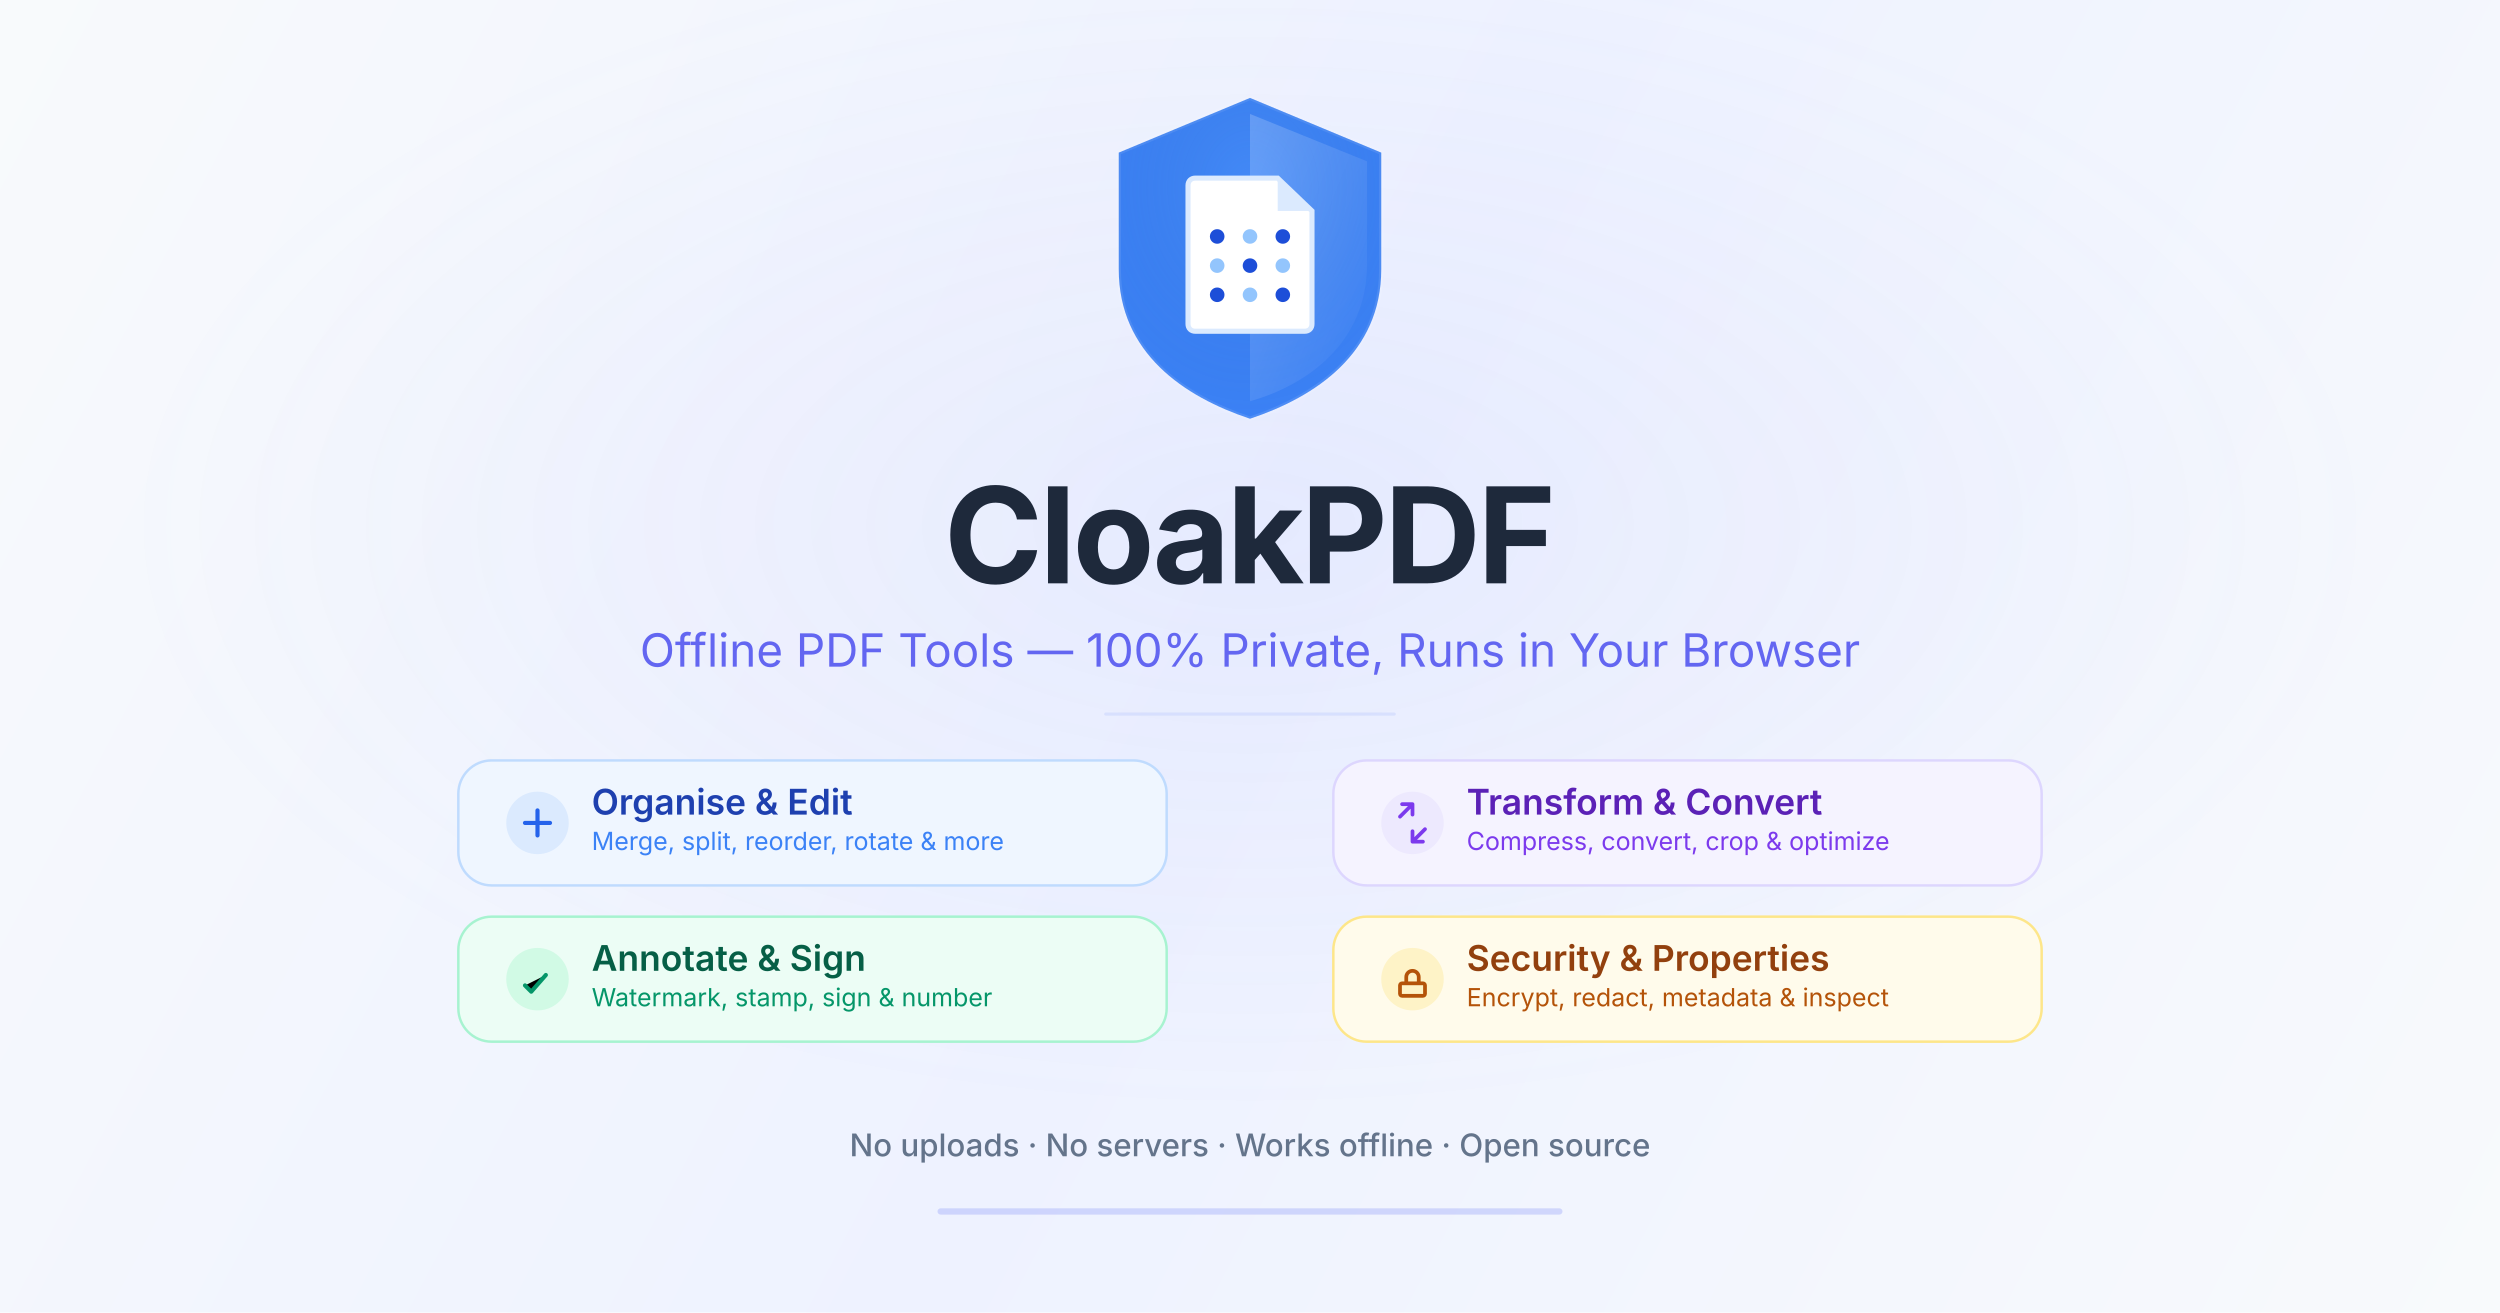
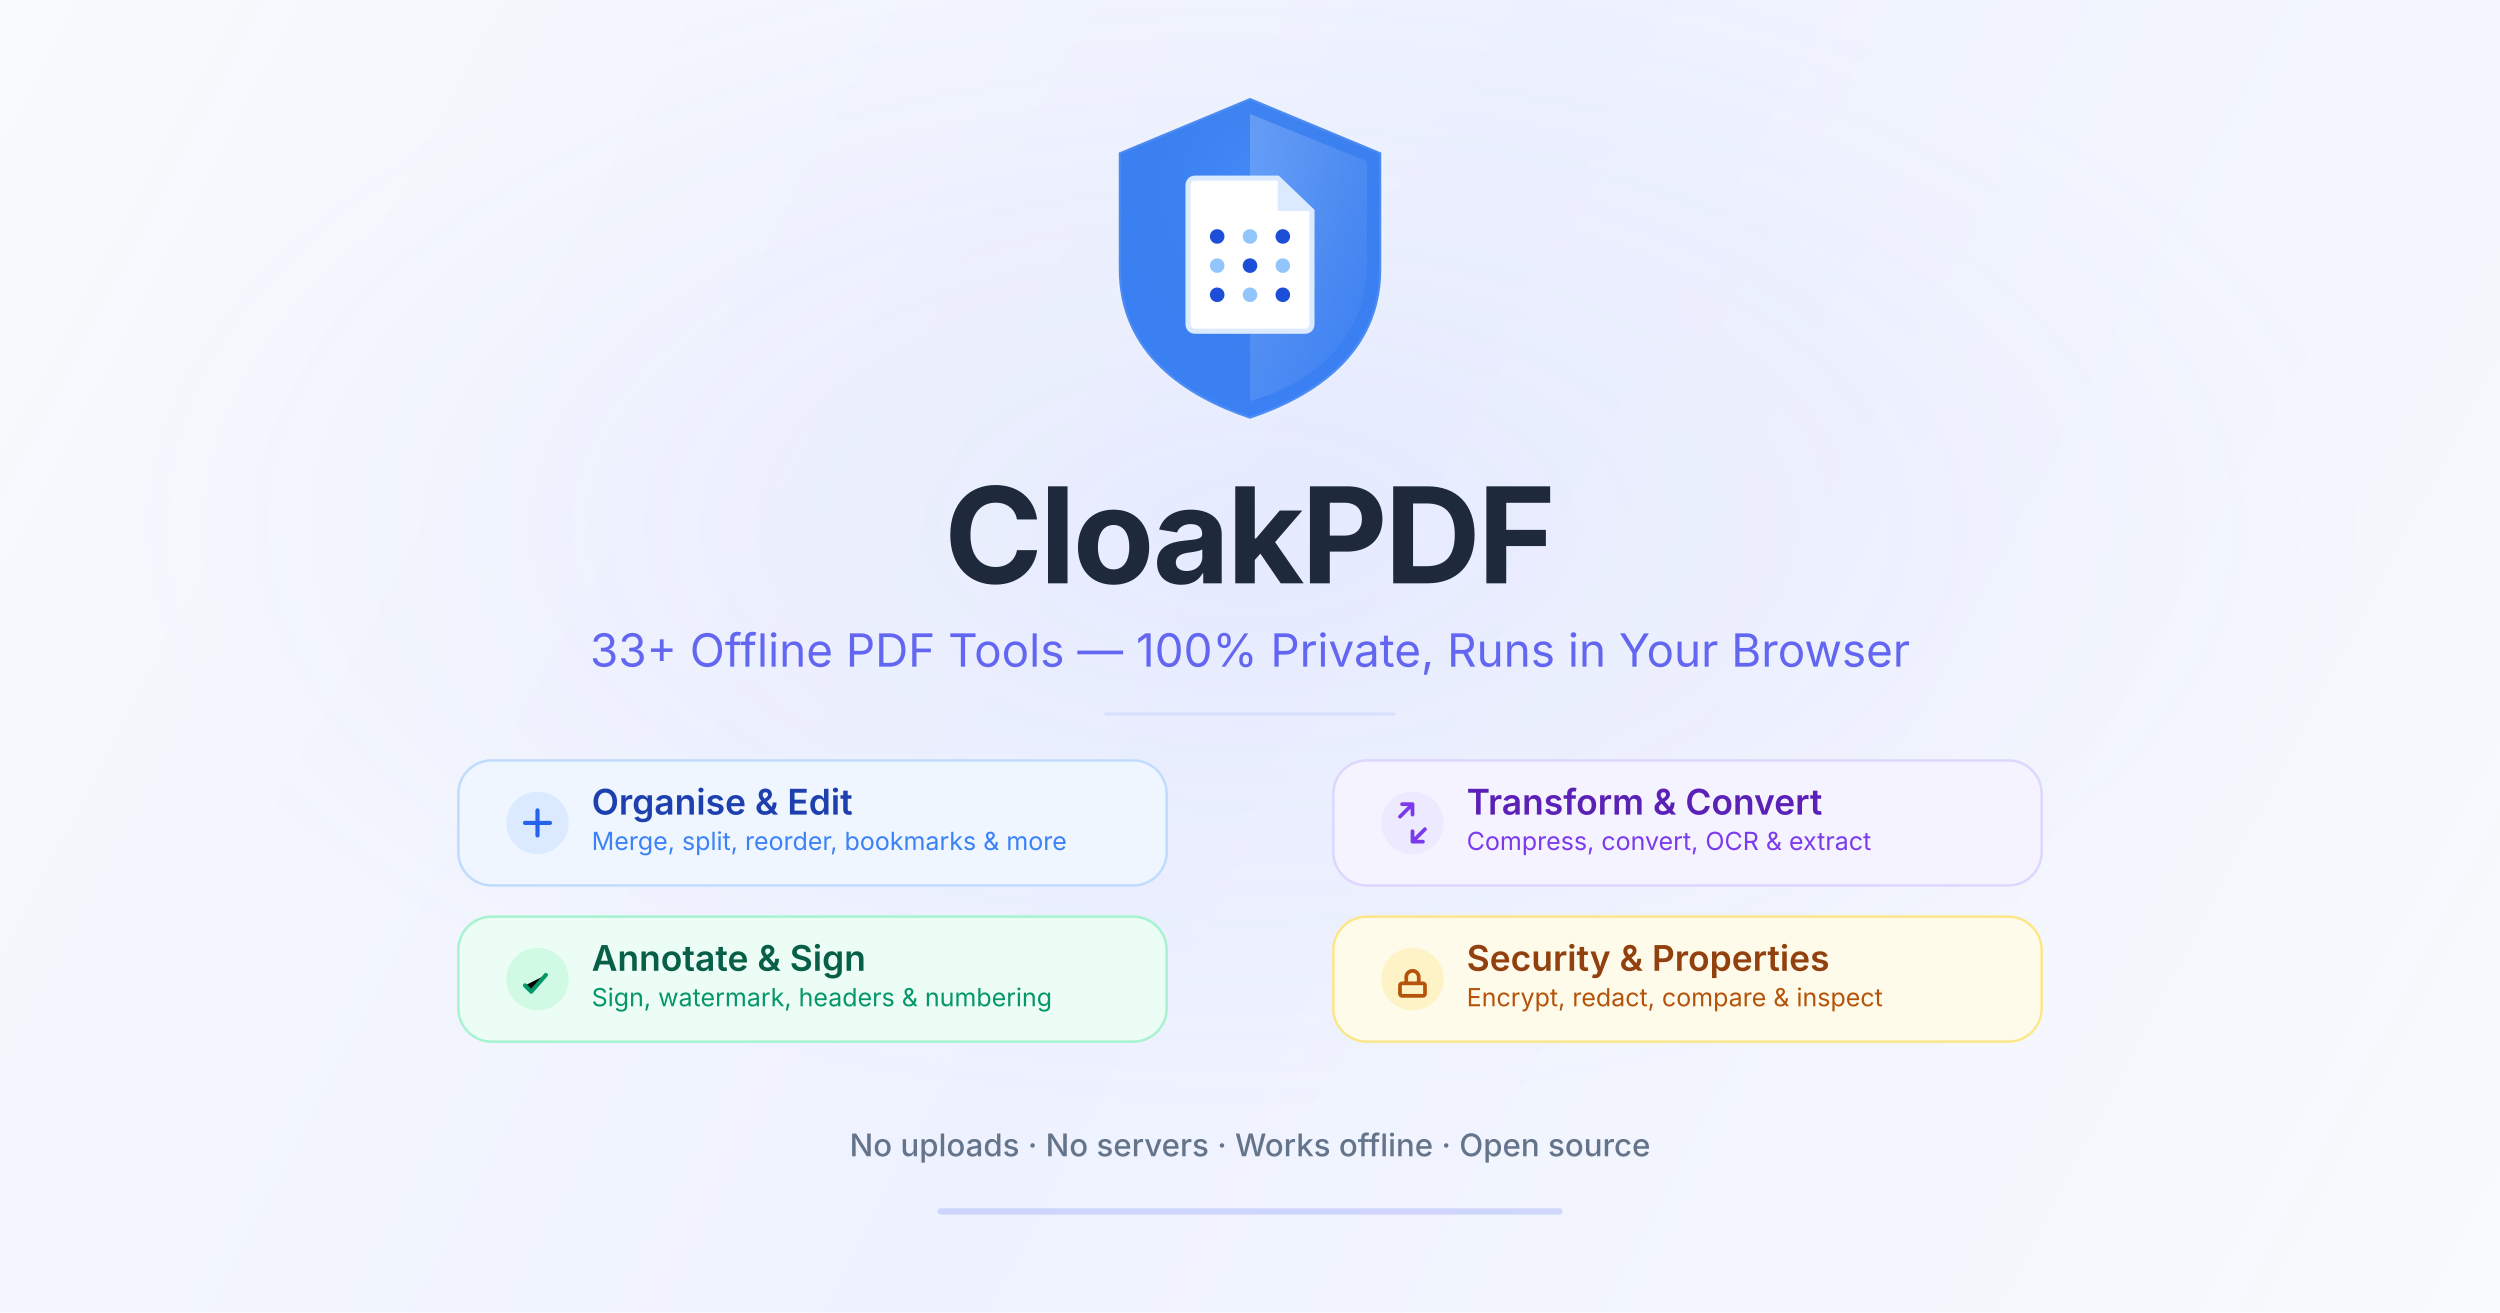
<svg xmlns="http://www.w3.org/2000/svg" width="1200" height="630" viewBox="0 0 1200 630">
  <defs>
    <linearGradient id="bg" x1="0" y1="0" x2="1200" y2="630" gradientUnits="userSpaceOnUse">
      <stop offset="0%" stop-color="#F8FAFC" />
      <stop offset="50%" stop-color="#EEF2FF" />
      <stop offset="100%" stop-color="#F8FAFC" />
    </linearGradient>
    <linearGradient id="shieldGrad" x1="0" y1="4" x2="0" y2="44">
      <stop offset="0%" stop-color="#3B82F6" />
      <stop offset="100%" stop-color="#1E40AF" />
    </linearGradient>
    <radialGradient id="innerGlow" cx="50%" cy="28%" r="75%">
      <stop offset="0%" stop-color="#60A5FA" stop-opacity="0.22" />
      <stop offset="100%" stop-color="#1E3A8A" stop-opacity="0" />
    </radialGradient>
    <linearGradient id="docGrad" x1="16" y1="14" x2="34" y2="36">
      <stop offset="0%" stop-color="#FFFFFF" />
      <stop offset="100%" stop-color="#EFF4FF" />
    </linearGradient>
    <linearGradient id="highlight" x1="0" y1="0" x2="1" y2="1">
      <stop offset="0%" stop-color="#FFFFFF" stop-opacity="0.20" />
      <stop offset="100%" stop-color="#FFFFFF" stop-opacity="0" />
    </linearGradient>
    <radialGradient id="glow" cx="50%" cy="40%" r="45%">
      <stop offset="0%" stop-color="#818CF8" stop-opacity="0.08" />
      <stop offset="100%" stop-color="#818CF8" stop-opacity="0" />
    </radialGradient>
  </defs>
  <rect width="1200" height="630" fill="url(#bg)" />
  <rect width="1200" height="630" fill="url(#glow)" />
  <g transform="translate(516, 40) scale(3.5)">
    <path d="M24 2 L42 9.5 V25.5 C42 37 33 43 24 46 C15 43 6 37 6 25.5 V9.5 L24 2Z" fill="url(#shieldGrad)" stroke="rgba(255,255,255,0.10)" stroke-width="0.6" />
    <path d="M24 2 L42 9.5 V25.5 C42 37 33 43 24 46 C15 43 6 37 6 25.5 V9.5 L24 2Z" fill="url(#innerGlow)" />
    <path d="M24 4.2 L40.05 10.7 V24.8 C40.05 35.6 31.8 41.4 24 43.6 V4.2Z" fill="url(#highlight)" />
    <g>
      <path d="M15.5 14 C15.5 13.4 15.9 13 16.5 13 H27.8 L32.5 17.5 V33 C32.5 33.6 32.1 34 31.5 34 H16.5 C15.9 34 15.5 33.6 15.5 33 V14Z" fill="url(#docGrad)" stroke="#DBEAFE" stroke-width="0.7" />
      <path d="M27.8 13V17.5H32.5" fill="#DBEAFE" />
    </g>
    <g>
      <circle cx="19.5" cy="21" r="1" fill="#1D4ED8" />
      <circle cx="24" cy="21" r="1" fill="#93C5FD" />
      <circle cx="28.5" cy="21" r="1" fill="#1D4ED8" />
      <circle cx="19.5" cy="25" r="1" fill="#93C5FD" />
      <circle cx="24" cy="25" r="1" fill="#1D4ED8" />
      <circle cx="28.5" cy="25" r="1" fill="#93C5FD" />
      <circle cx="19.5" cy="29" r="1" fill="#1D4ED8" />
      <circle cx="24" cy="29" r="1" fill="#93C5FD" />
      <circle cx="28.5" cy="29" r="1" fill="#1D4ED8" />
    </g>
  </g>
  <text x="600" y="280" text-anchor="middle" font-family="system-ui, -apple-system, 'Segoe UI', sans-serif" font-size="64" font-weight="700" fill="#1E293B" letter-spacing="-1.5">CloakPDF</text>
-   <text x="600" y="320" text-anchor="middle" font-family="system-ui, -apple-system, 'Segoe UI', sans-serif" font-size="22" font-weight="400" fill="#6366F1">Offline PDF Tools — 100% Private, Runs in Your Browser</text>
+   <text x="600" y="320" text-anchor="middle" font-family="system-ui, -apple-system, 'Segoe UI', sans-serif" font-size="22" font-weight="400" fill="#6366F1">33+ Offline PDF Tools — 100% Private, Runs in Your Browser</text>
  <rect x="530" y="342" width="140" height="1.5" rx="0.75" fill="#C7D2FE" fill-opacity="0.5" />
  <g font-family="system-ui, -apple-system, 'Segoe UI', sans-serif">
    <rect x="220" y="365" width="340" height="60" rx="16" fill="#EFF6FF" stroke="#BFDBFE" stroke-width="1.2" />
    <circle cx="258" cy="395" r="15" fill="#DBEAFE" />
    <path d="M252 395h12M258 389v12" stroke="#2563EB" stroke-width="2" stroke-linecap="round" />
    <text x="284" y="391" font-size="17" font-weight="600" fill="#1E40AF">Organise &amp; Edit</text>
-     <text x="284" y="408" font-size="12" font-weight="400" fill="#3B82F6">Merge, split, reorder, rotate &amp; more</text>
+     <text x="284" y="408" font-size="12" font-weight="400" fill="#3B82F6">Merge, split, reorder, bookmarks &amp; more</text>
    <rect x="640" y="365" width="340" height="60" rx="16" fill="#F5F3FF" stroke="#DDD6FE" stroke-width="1.2" />
    <circle cx="678" cy="395" r="15" fill="#EDE9FE" />
    <path d="M672 392l6-6m0 0v5m0-5h-5M684 398l-6 6m0 0v-5m0 5h5" stroke="#7C3AED" stroke-width="1.8" stroke-linecap="round" stroke-linejoin="round" />
    <text x="704" y="391" font-size="17" font-weight="600" fill="#5B21B6">Transform &amp; Convert</text>
-     <text x="704" y="408" font-size="12" font-weight="400" fill="#7C3AED">Compress, convert, crop &amp; optimize</text>
+     <text x="704" y="408" font-size="12" font-weight="400" fill="#7C3AED">Compress, convert, OCR &amp; extract</text>
    <rect x="220" y="440" width="340" height="60" rx="16" fill="#ECFDF5" stroke="#A7F3D0" stroke-width="1.2" />
    <circle cx="258" cy="470" r="15" fill="#D1FAE5" />
    <path d="M252 473l3 3 7-8" stroke="#059669" stroke-width="2" stroke-linecap="round" stroke-linejoin="round" />
    <text x="284" y="466" font-size="17" font-weight="600" fill="#065F46">Annotate &amp; Sign</text>
-     <text x="284" y="483" font-size="12" font-weight="400" fill="#059669">Watermark, stamp, sign &amp; number</text>
+     <text x="284" y="483" font-size="12" font-weight="400" fill="#059669">Sign, watermark, headers &amp; numbering</text>
    <rect x="640" y="440" width="340" height="60" rx="16" fill="#FFFBEB" stroke="#FDE68A" stroke-width="1.2" />
    <circle cx="678" cy="470" r="15" fill="#FEF3C7" />
    <path d="M675 472v-3a3 3 0 0 1 6 0v3M673 472h10a1 1 0 0 1 1 1v4a1 1 0 0 1-1 1h-10a1 1 0 0 1-1-1v-4a1 1 0 0 1 1-1z" stroke="#B45309" stroke-width="1.8" stroke-linecap="round" stroke-linejoin="round" fill="none" />
    <text x="704" y="466" font-size="17" font-weight="600" fill="#92400E">Security &amp; Properties</text>
-     <text x="704" y="483" font-size="12" font-weight="400" fill="#B45309">Encrypt, redact, metadata &amp; inspect</text>
+     <text x="704" y="483" font-size="12" font-weight="400" fill="#B45309">Encrypt, redact, compare &amp; inspect</text>
  </g>
  <text x="600" y="555" text-anchor="middle" font-family="system-ui, -apple-system, 'Segoe UI', sans-serif" font-size="15" font-weight="500" fill="#64748B">No uploads  ·  No servers  ·  Works offline  ·  Open source</text>
  <rect x="450" y="580" width="300" height="3" rx="1.5" fill="#818CF8" fill-opacity="0.3" />
</svg>
